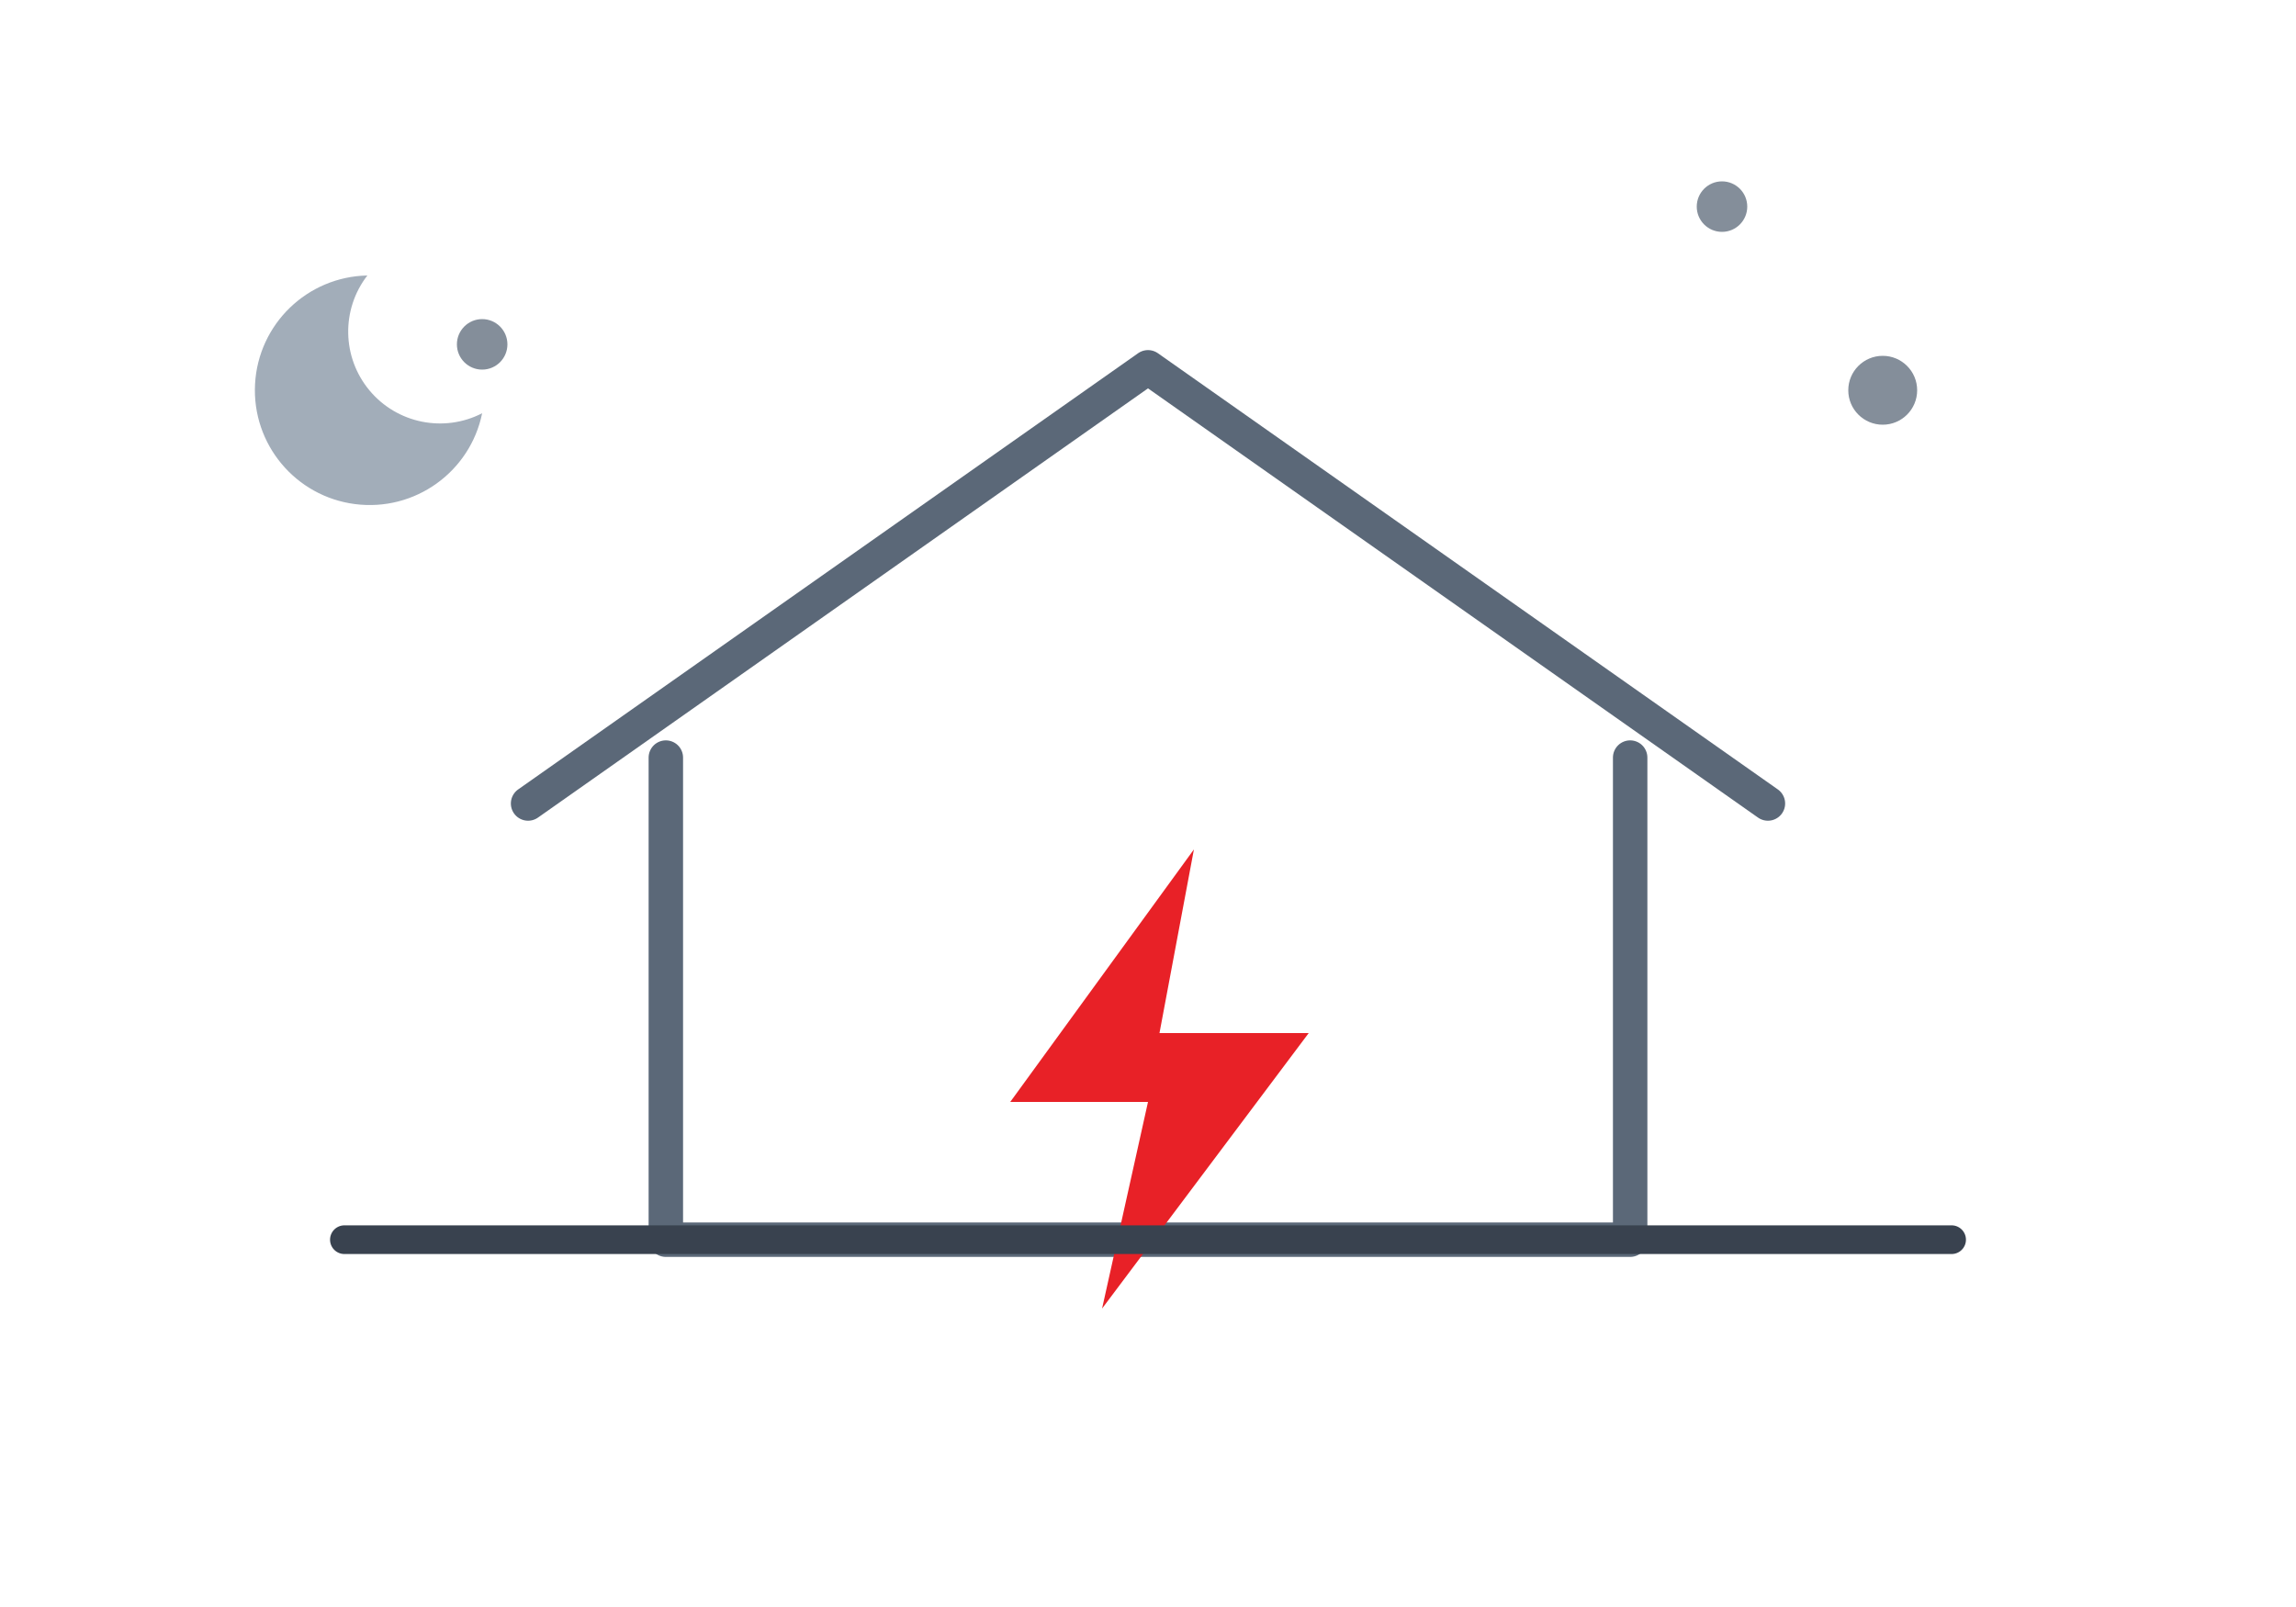
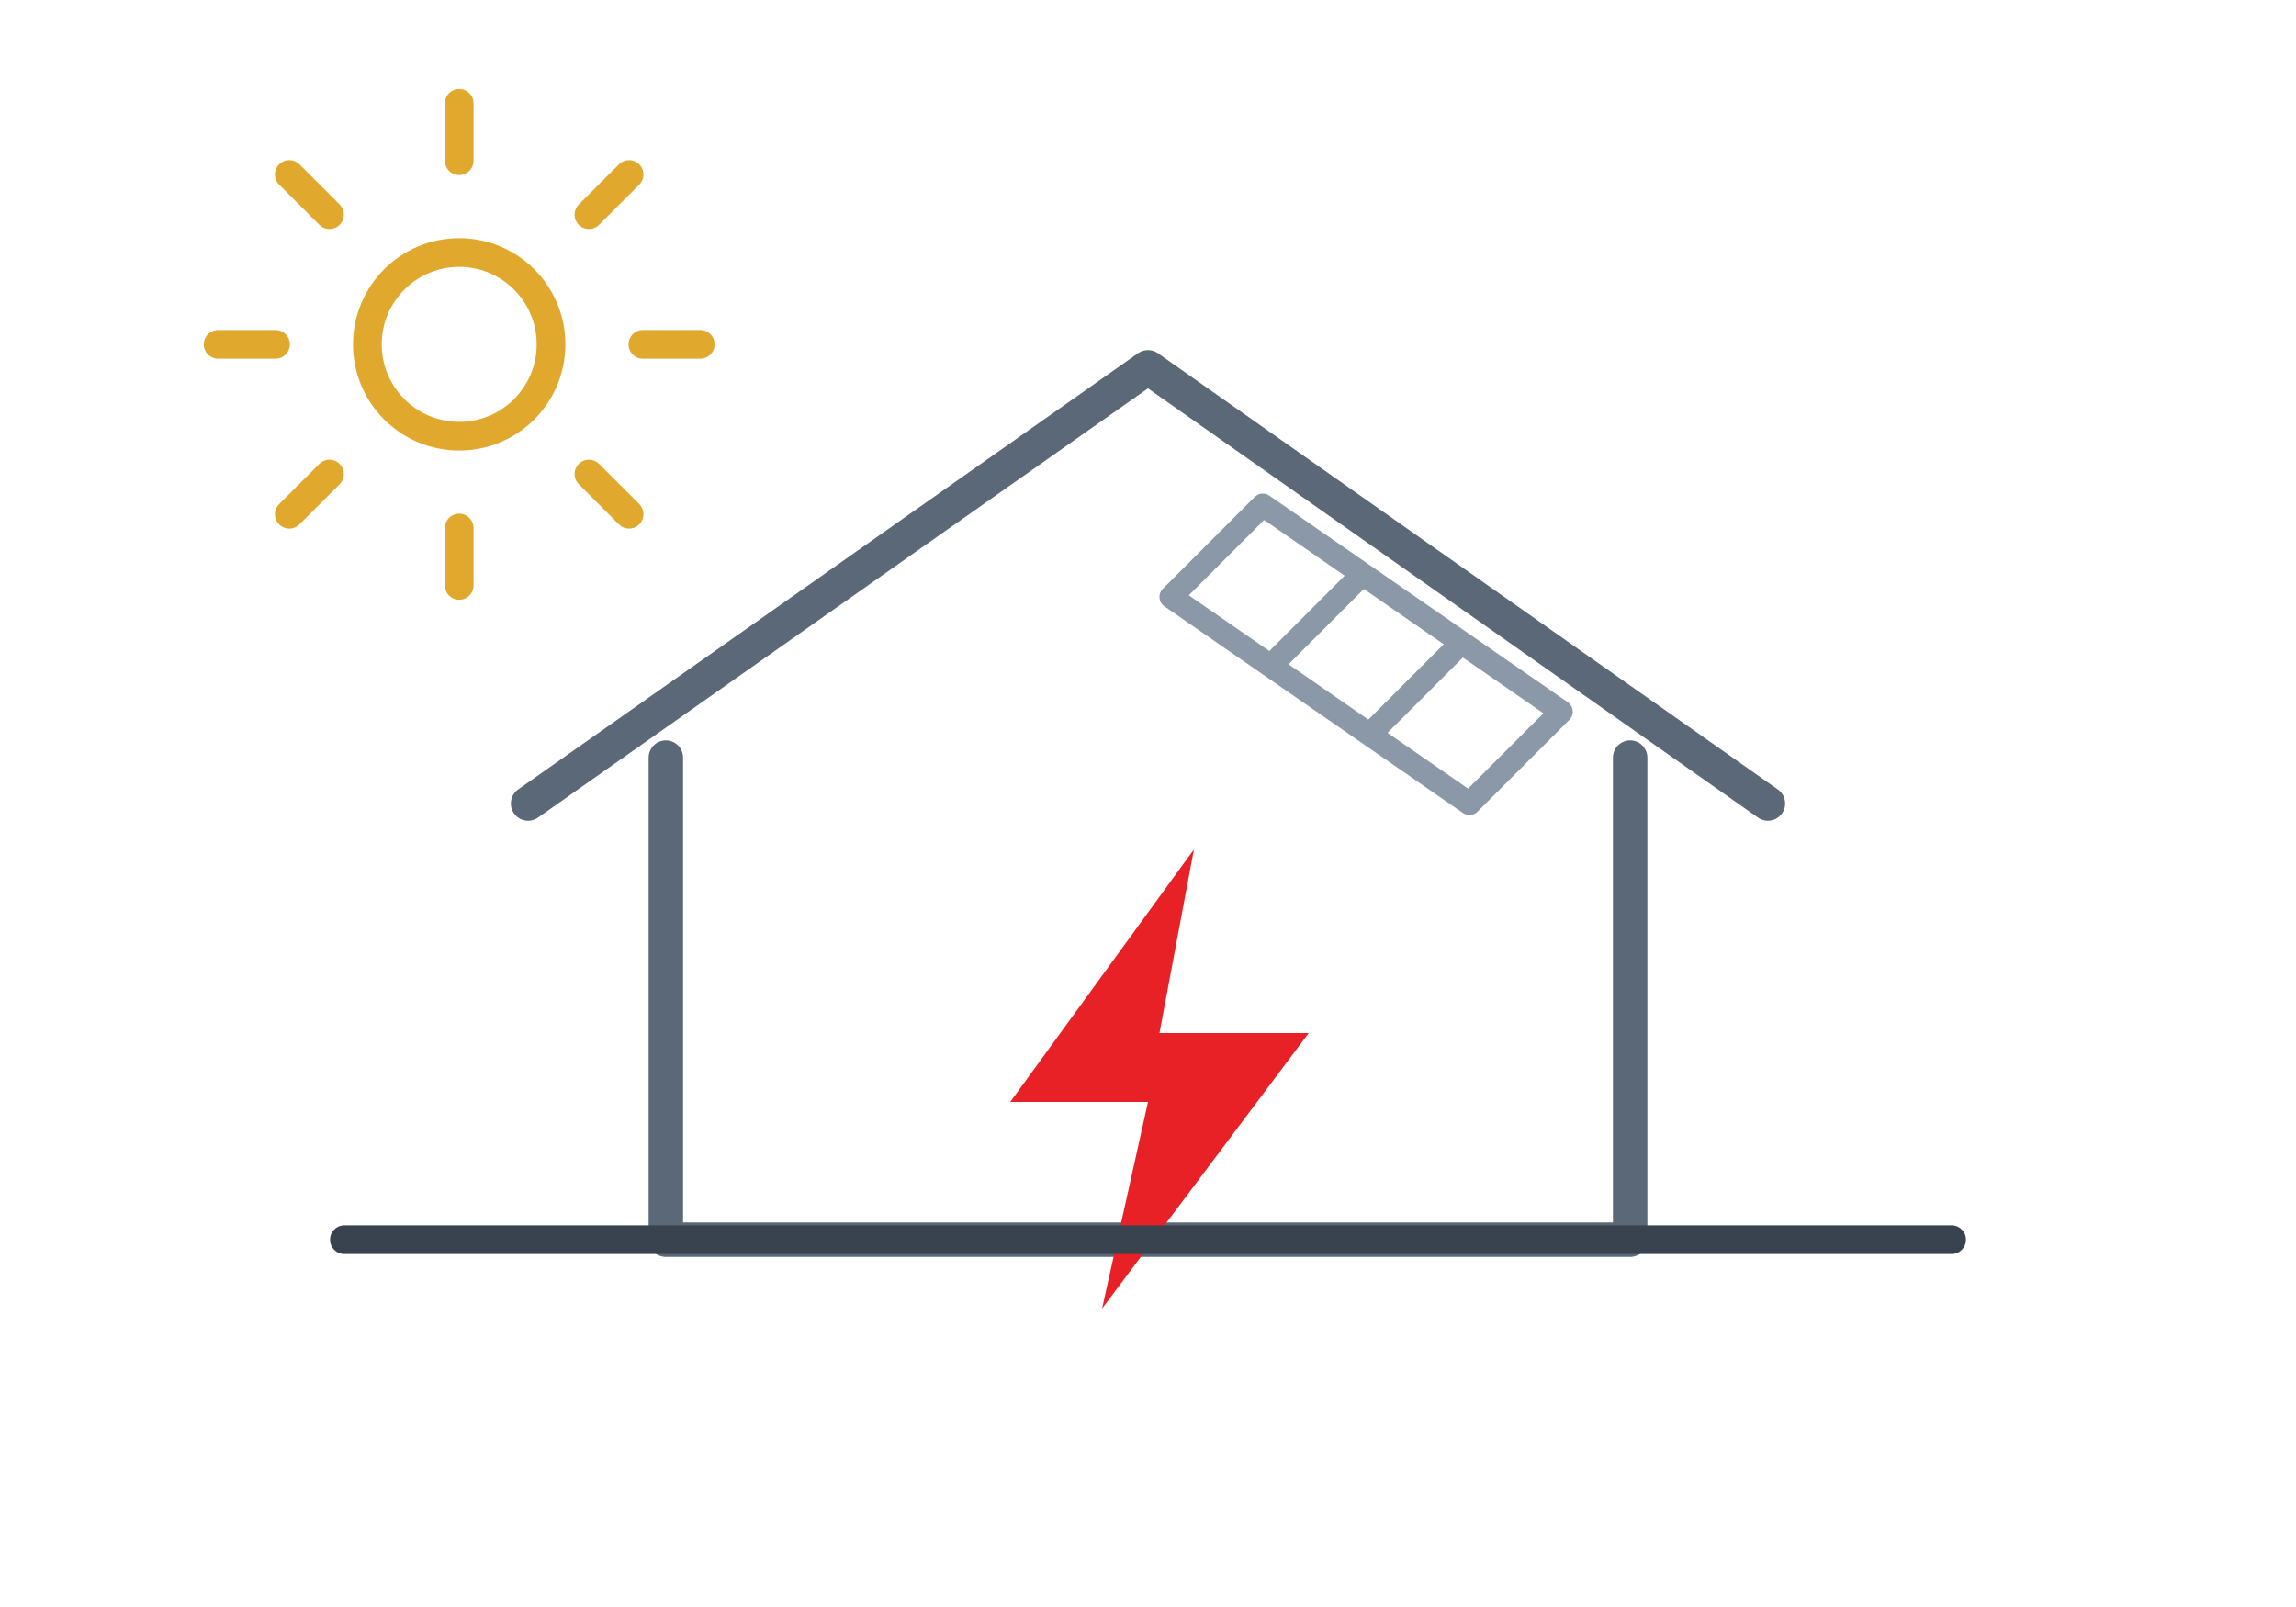
<svg xmlns="http://www.w3.org/2000/svg" viewBox="0 0 200 140" role="img" aria-labelledby="homeTitle">
  <g fill="none" stroke="#5b6878" stroke-width="3" stroke-linecap="round" stroke-linejoin="round">
    <path d="M46 70 100 32l54 38" />
    <path d="M58 66v42h84V66" />
  </g>
+   <g fill="none" stroke="#8b98a8" stroke-width="2" stroke-linejoin="round">
+     <path d="M110 44 136 62 128 70 102 52z" />
+     <path d="M118.7 50.0 110.7 58.0M127.3 56.0 119.3 64.0" />
+   </g>
  <path d="M104 74l-16 22h12l-4 18 18-24h-13z" fill="#e82127" />
-   <g fill="none" stroke="#39424f" stroke-width="2.5" stroke-linecap="round">
-     <path d="M30 108h140" />
+   <g stroke="#e0a92e" stroke-width="2.5" stroke-linecap="round">
+     <circle cx="40" cy="30" r="8" fill="none" />
+     <path d="M40 14v-5M40 51v-5M24 30h-5M61 30h-5M28.7 18.7l-3.5-3.5M54.8 44.8l-3.5-3.5M28.7 41.3l-3.5 3.5M54.8 15.2l-3.5 3.5" />
  </g>
-   <g fill="#5b6878" opacity=".75">
-     <circle cx="164" cy="34" r="3" />
-     <circle cx="42" cy="30" r="2.2" />
-     <circle cx="150" cy="18" r="2.2" />
-   </g>
-   <path d="M32 24a10 10 0 1 0 10 12 8 8 0 0 1-10-12z" fill="#8b98a8" opacity=".8" />
+   <path d="M30 108h140" fill="none" stroke="#39424f" stroke-width="2.5" stroke-linecap="round" />
</svg>
